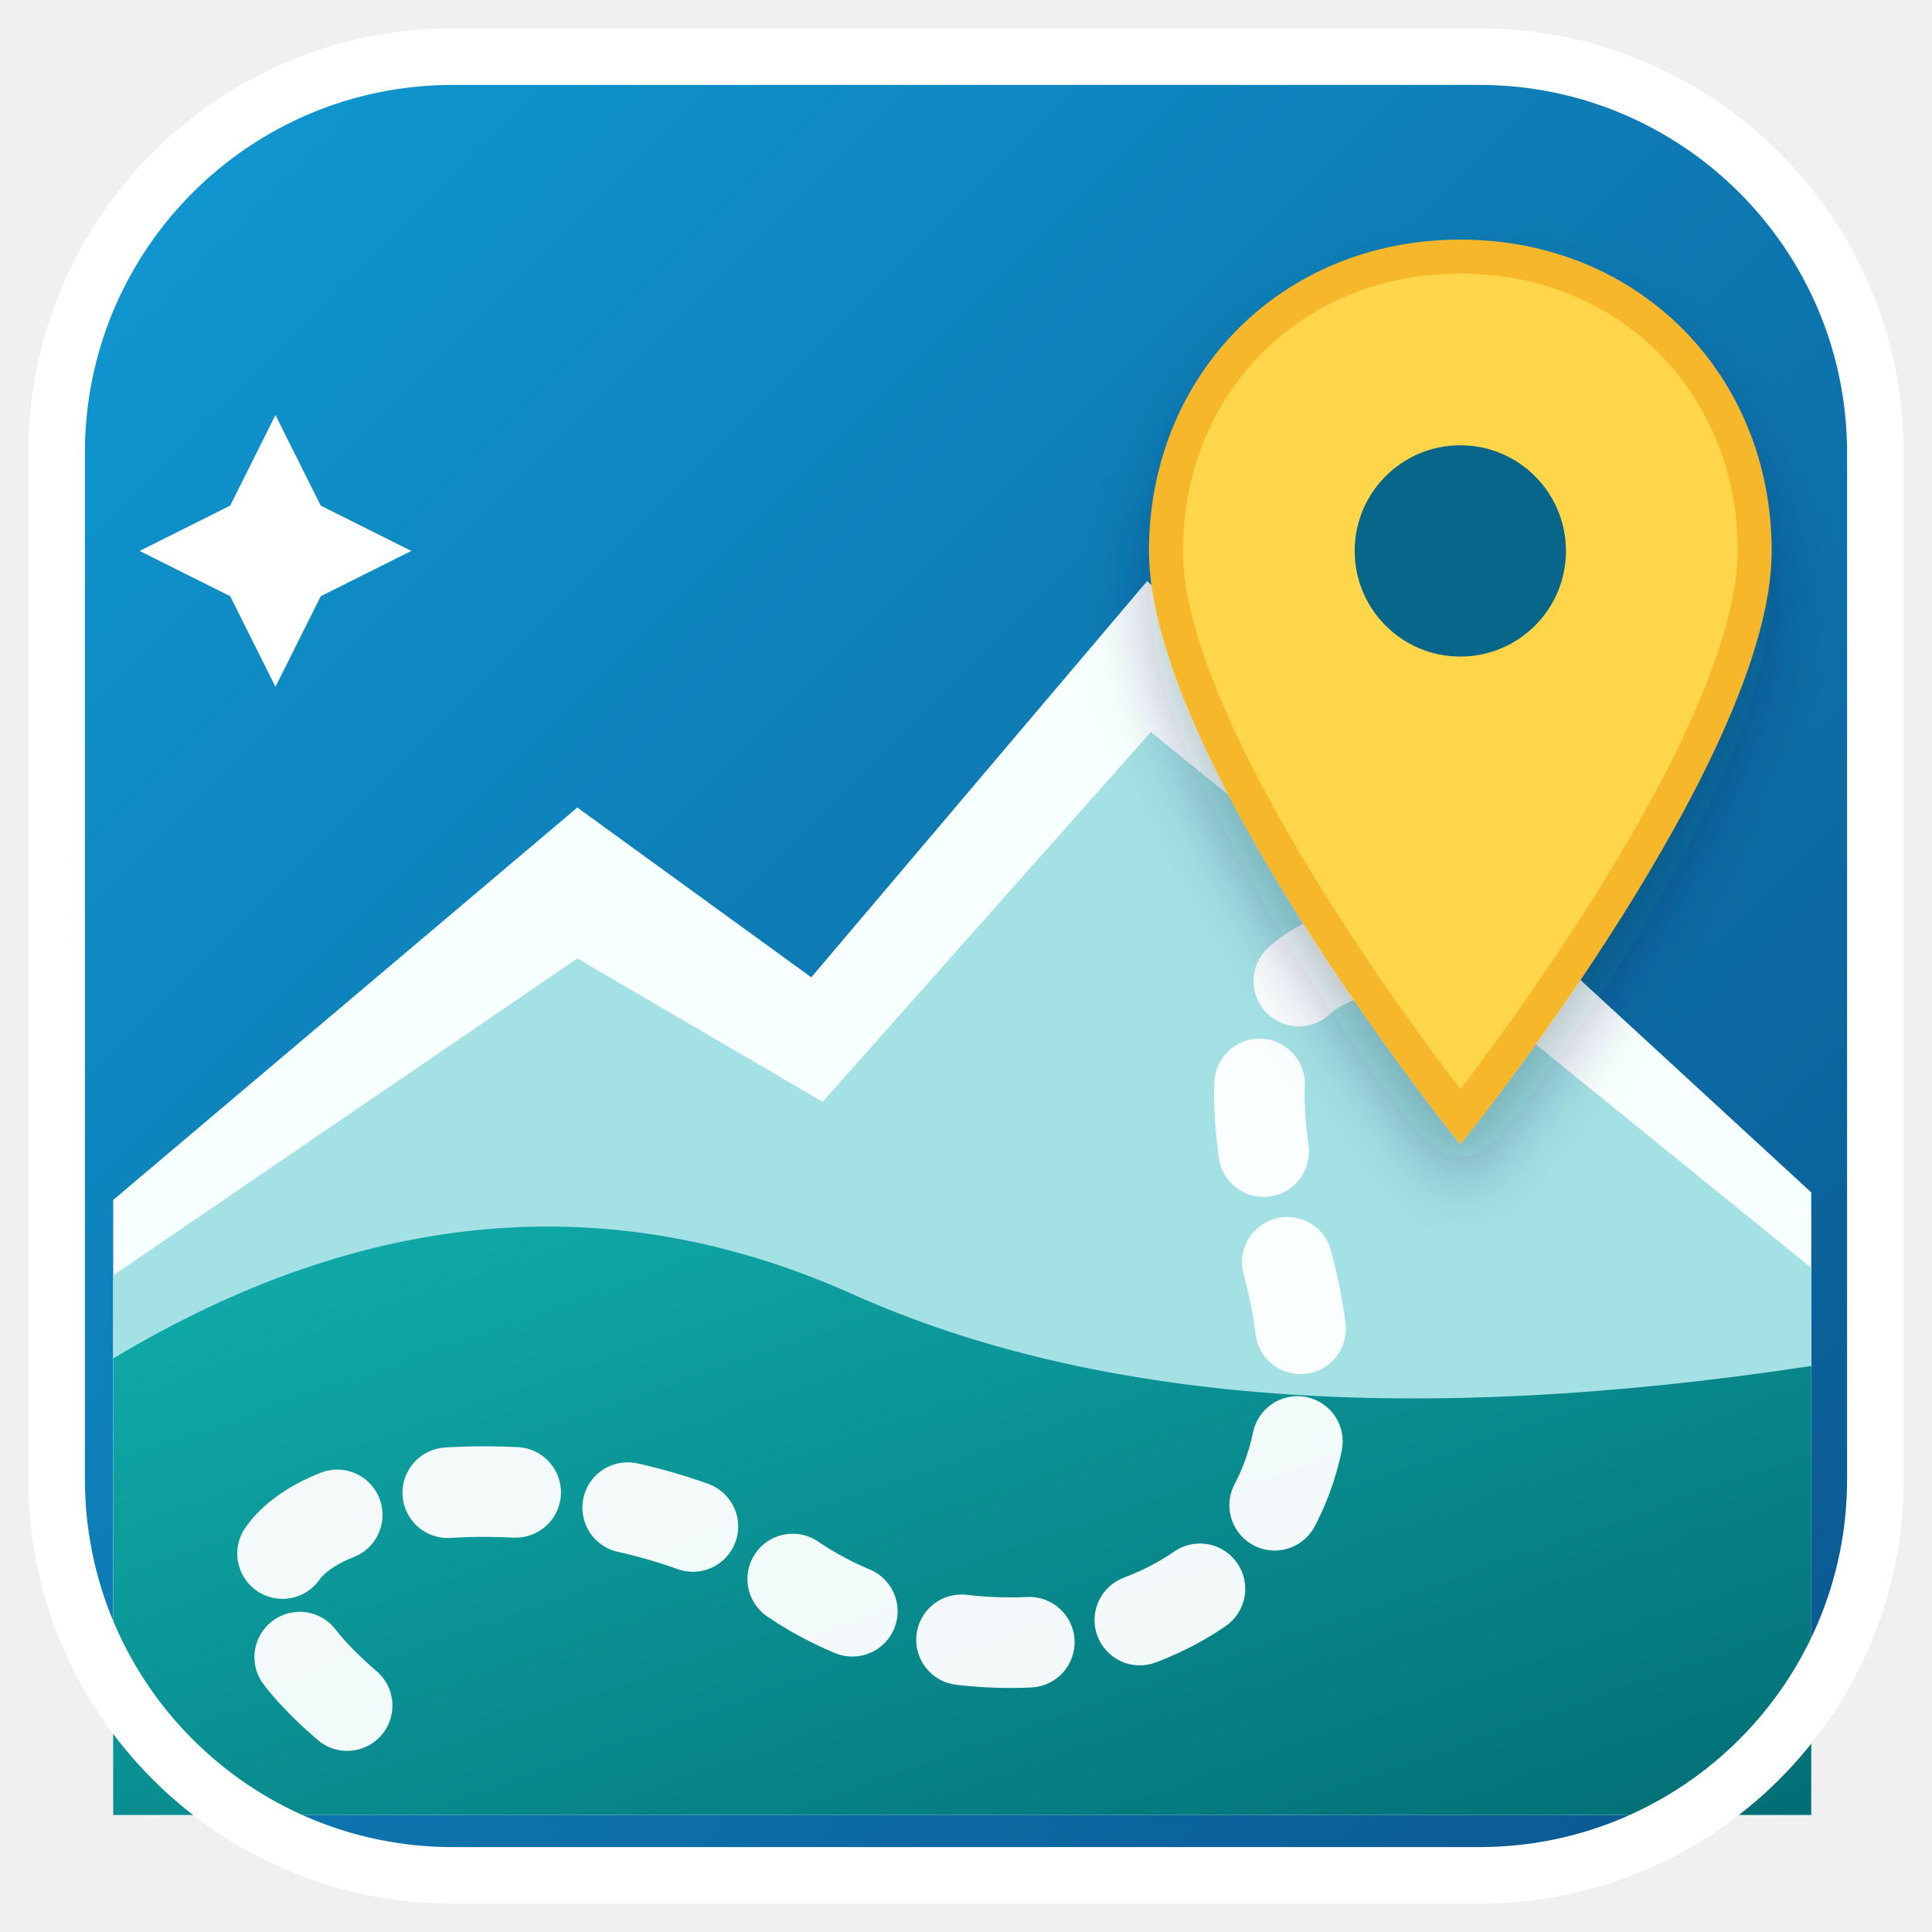
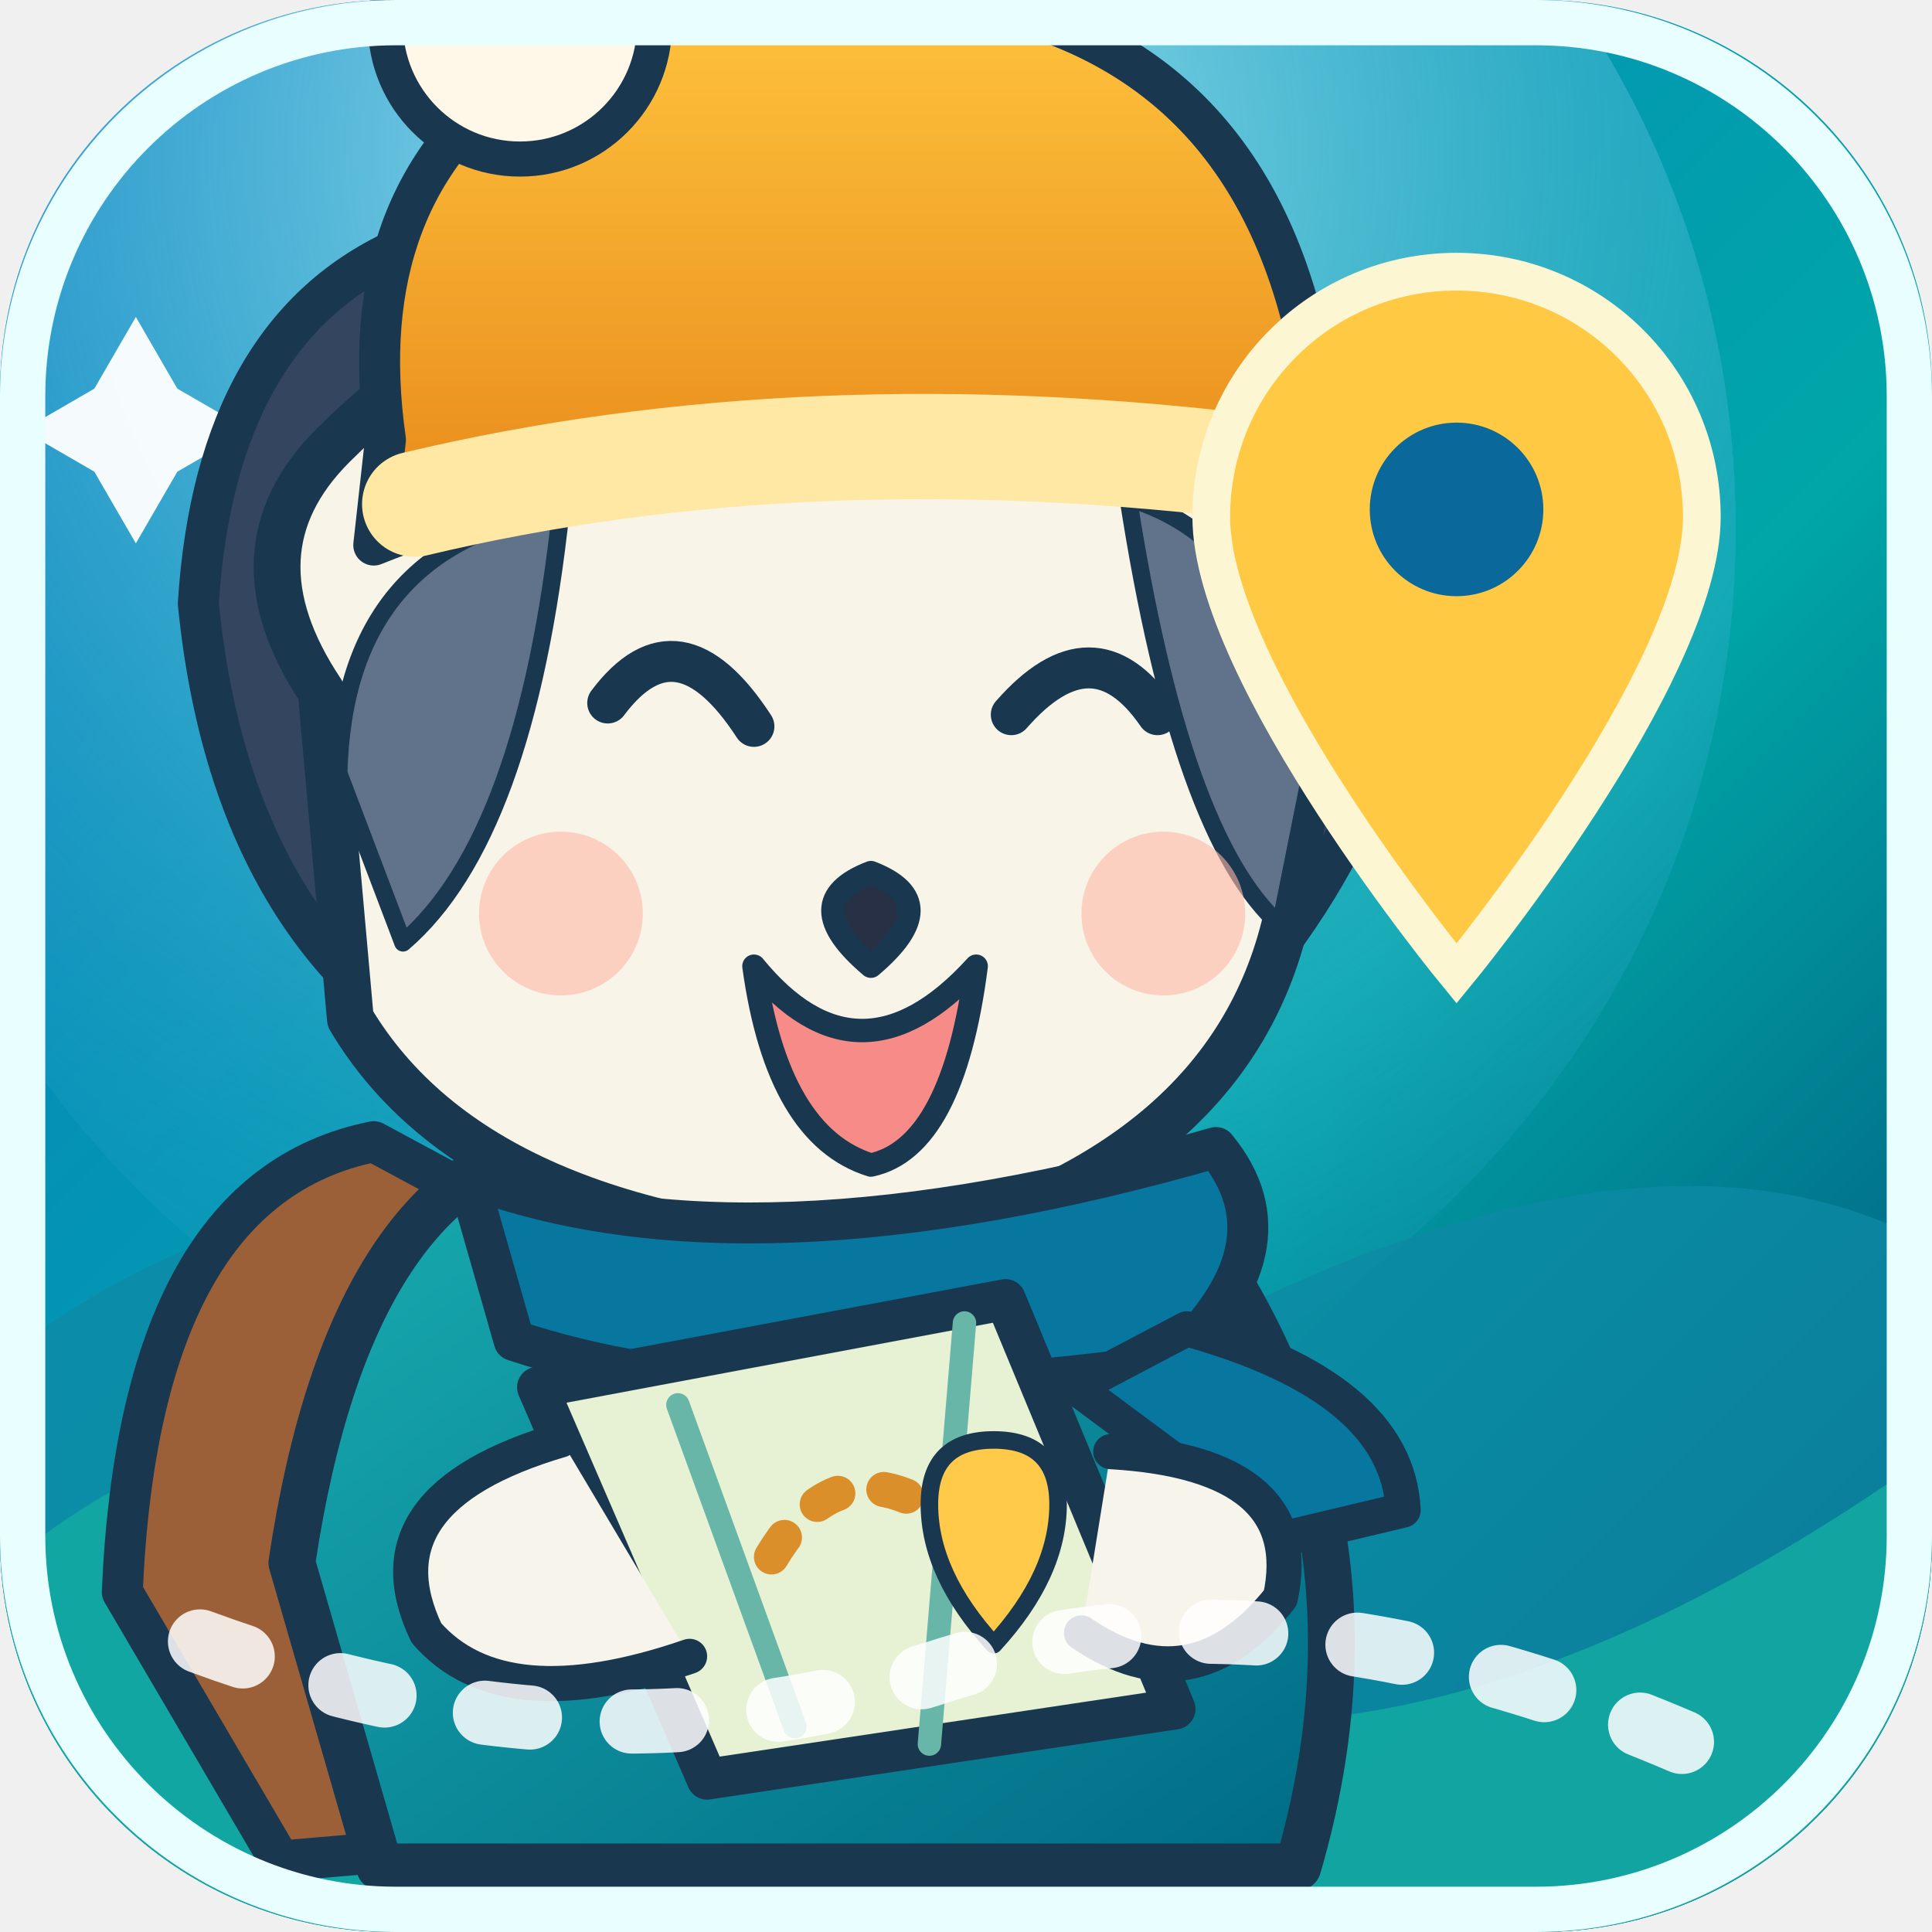
- <svg xmlns="http://www.w3.org/2000/svg" width="512" height="512" viewBox="0 0 512 512" role="img" aria-label="Случайный маршрут: карта с маршрутом и отметкой">
+ <svg xmlns="http://www.w3.org/2000/svg" width="512" height="512" viewBox="0 0 512 512" role="img" aria-label="Случайный маршрут — крупный Маршик с картой">
  <defs>
-     <linearGradient id="sky" x1="0" y1="0" x2="1" y2="1">
-       <stop stop-color="#109ad4" />
-       <stop offset="1" stop-color="#0b568e" />
+     <linearGradient id="iconSky" x1="0" y1="0" x2="1" y2="1">
+       <stop stop-color="#087bc3" />
+       <stop offset=".6" stop-color="#00a6a8" />
+       <stop offset="1" stop-color="#03426e" />
    </linearGradient>
-     <linearGradient id="ground" x1="0" y1="0" x2="1" y2="1">
-       <stop stop-color="#11aeac" />
-       <stop offset="1" stop-color="#026e75" />
-     </linearGradient>
-     <filter id="shadow" x="-20%" y="-30%" width="160%" height="180%">
-       <feDropShadow dx="0" dy="12" stdDeviation="9" flood-color="#03223e" flood-opacity=".28" />
-     </filter>
+     <radialGradient id="iconGlow" cx=".5" cy=".3" r=".8">
+       <stop stop-color="#c2f7fb" stop-opacity=".9" />
+       <stop offset="1" stop-color="#1095c8" stop-opacity="0" />
+     </radialGradient>
+     <clipPath id="iconRounded">
+       <rect width="512" height="512" rx="104" />
+     </clipPath>
  </defs>
-   <rect x="15" y="15" width="482" height="482" rx="105" fill="url(#sky)" />
-   <path d="M30 318L153 214L215 259L304 154L480 316V481H30Z" fill="#f8ffff" />
-   <path d="M30 338L153 254L218 292L305 194L480 336V477H30Z" fill="#a3e1e5" />
-   <path d="M30 360Q130 300 226 343T480 362V481H30Z" fill="url(#ground)" />
-   <path d="M92 452C21 391 156 379 208 417S369 437 341 334S371 254 430 247" fill="none" stroke="#fff" stroke-width="24" stroke-linecap="round" stroke-dasharray="18 30" opacity=".95" />
-   <path d="M344 112c0-44 33-78 78-78s78 34 78 78c0 52-78 150-78 150S344 164 344 112Z" transform="translate(-35 34)" fill="#ffd649" stroke="#f7b729" stroke-width="9" filter="url(#shadow)" />
-   <circle cx="387" cy="146" r="28" fill="#08668a" />
-   <path d="M73 110l12 24 24 12-24 12-12 24-12-24-24-12 24-12Z" fill="#fff" />
-   <rect x="15" y="15" width="482" height="482" rx="105" fill="none" stroke="#fff" stroke-width="15" />
+   <g clip-path="url(#iconRounded)">
+     <rect width="512" height="512" fill="url(#iconSky)" />
+     <circle cx="212" cy="140" r="248" fill="url(#iconGlow)" />
+     <path d="M0 360Q95 290 156 345T330 346T512 330V512H0Z" fill="#0d8aa6" opacity=".75" />
+     <path d="M0 416Q95 335 218 421T512 385V512H0Z" fill="#12a9a1" opacity=".88" />
+     <path d="M36 84l11 19 19 11-19 11-11 19-11-19-19-11 19-11z" fill="#fff" opacity=".95" />
+     <g transform="translate(-42,-40) scale(1.55)">
+       <defs>
+         <linearGradient id="coat" x1="0" y1="0" x2="1" y2="1">
+           <stop stop-color="#19adb0" />
+           <stop offset="1" stop-color="#006b86" />
+         </linearGradient>
+         <linearGradient id="hat" x1="0" y1="0" x2="0" y2="1">
+           <stop stop-color="#ffc53e" />
+           <stop offset="1" stop-color="#e78719" />
+         </linearGradient>
+       </defs>
+       <g stroke="#19384f" stroke-linejoin="round" stroke-linecap="round">
+         <path d="M91 221Q51 229 48 298L75 344L133 339L156 256Z" fill="#9c6038" stroke-width="7" />
+         <path d="M125 220Q87 226 77 293L92 345L249 345Q268 280 224 226Z" fill="url(#coat)" stroke-width="8" />
+         <path d="M111 210Q67 189 61 129Q64 82 96 68L118 98Z" fill="#34455f" stroke-width="7" />
+         <path d="M224 211Q264 175 269 129Q263 86 237 72L213 106Z" fill="#34455f" stroke-width="7" />
+         <path d="M82 144Q66 120 84 102Q118 68 170 67Q243 73 256 126L247 183Q237 226 179 240Q109 237 87 200Z" fill="#f8f4e8" stroke-width="8" />
+         <path d="M85 158Q86 119 123 113Q117 169 96 187Z" fill="#61738a" stroke-width="3" />
+         <path d="M252 154Q244 118 220 111Q229 169 246 184Z" fill="#61738a" stroke-width="3" />
+         <path d="M93 101Q87 59 117 38Q145 18 187 25Q240 32 251 86L244 113Q169 88 91 119Z" fill="url(#hat)" stroke-width="7" />
+         <circle cx="116" cy="30" r="23" fill="#fff8e8" stroke-width="6" />
+         <path d="M98 112Q165 96 244 106" fill="none" stroke="#ffe8a4" stroke-width="18" />
+         <path d="M131 146Q143 130 156 150M200 148Q214 132 225 148" fill="none" stroke-width="7" />
+         <path d="M176 175q-13 5 0 16q13-11 0-16Z" fill="#273044" stroke-width="4" />
+         <path d="M156 191Q174 213 194 191Q190 222 176 225Q160 220 156 191Z" fill="#f78b87" stroke-width="4" />
+         <circle cx="123" cy="182" r="14" fill="#ffb8a7" stroke="none" opacity=".6" />
+         <circle cx="226" cy="182" r="14" fill="#ffb8a7" stroke="none" opacity=".6" />
+         <path d="M107 227Q155 245 235 222Q249 239 227 259Q157 269 115 255Z" fill="#0877a0" stroke-width="7" />
+         <path d="M230 253Q266 263 267 284L246 289L211 263Z" fill="#0877a0" stroke-width="6" />
+         <path d="M119 263L199 248L228 318L148 330Z" fill="#e7f1d4" stroke-width="7" />
+         <path d="M143 266L163 321M192 252L186 324" stroke="#67b6a7" stroke-width="4" fill="none" />
+         <path d="M159 292Q174 267 199 295" stroke="#da8f2a" stroke-width="6" stroke-dasharray="4 8" fill="none" />
+         <path d="M186 283q0-11 11-11q11 0 11 11q0 12-11 24q-11-12-11-24Z" fill="#ffc949" stroke-width="3" />
+         <path d="M123 272Q89 282 100 305Q113 320 145 309" fill="#f6f4eb" stroke-width="6" />
+         <path d="M217 274Q251 276 246 299Q231 318 212 305" fill="#f6f4eb" stroke-width="6" />
+       </g>
+       <path d="M271 88l9 20 20 9-20 9-9 20-9-20-20-9 20-9Z" fill="#ffce4b" />
+     </g>
+     <path d="M386 72c-36 0-65 29-65 65 0 42 65 121 65 121s65-79 65-121c0-36-29-65-65-65Z" fill="#ffc943" stroke="#fdf6d3" stroke-width="10" />
+     <circle cx="386" cy="135" r="23" fill="#0b689a" />
+     <path d="M53 435Q156 473 249 443T460 468" fill="none" stroke="#fff" stroke-width="17" stroke-linecap="round" stroke-dasharray="12 27" opacity=".85" />
+   </g>
+   <rect x="6" y="6" width="500" height="500" rx="99" fill="none" stroke="#e9ffff" stroke-width="12" />
</svg>
